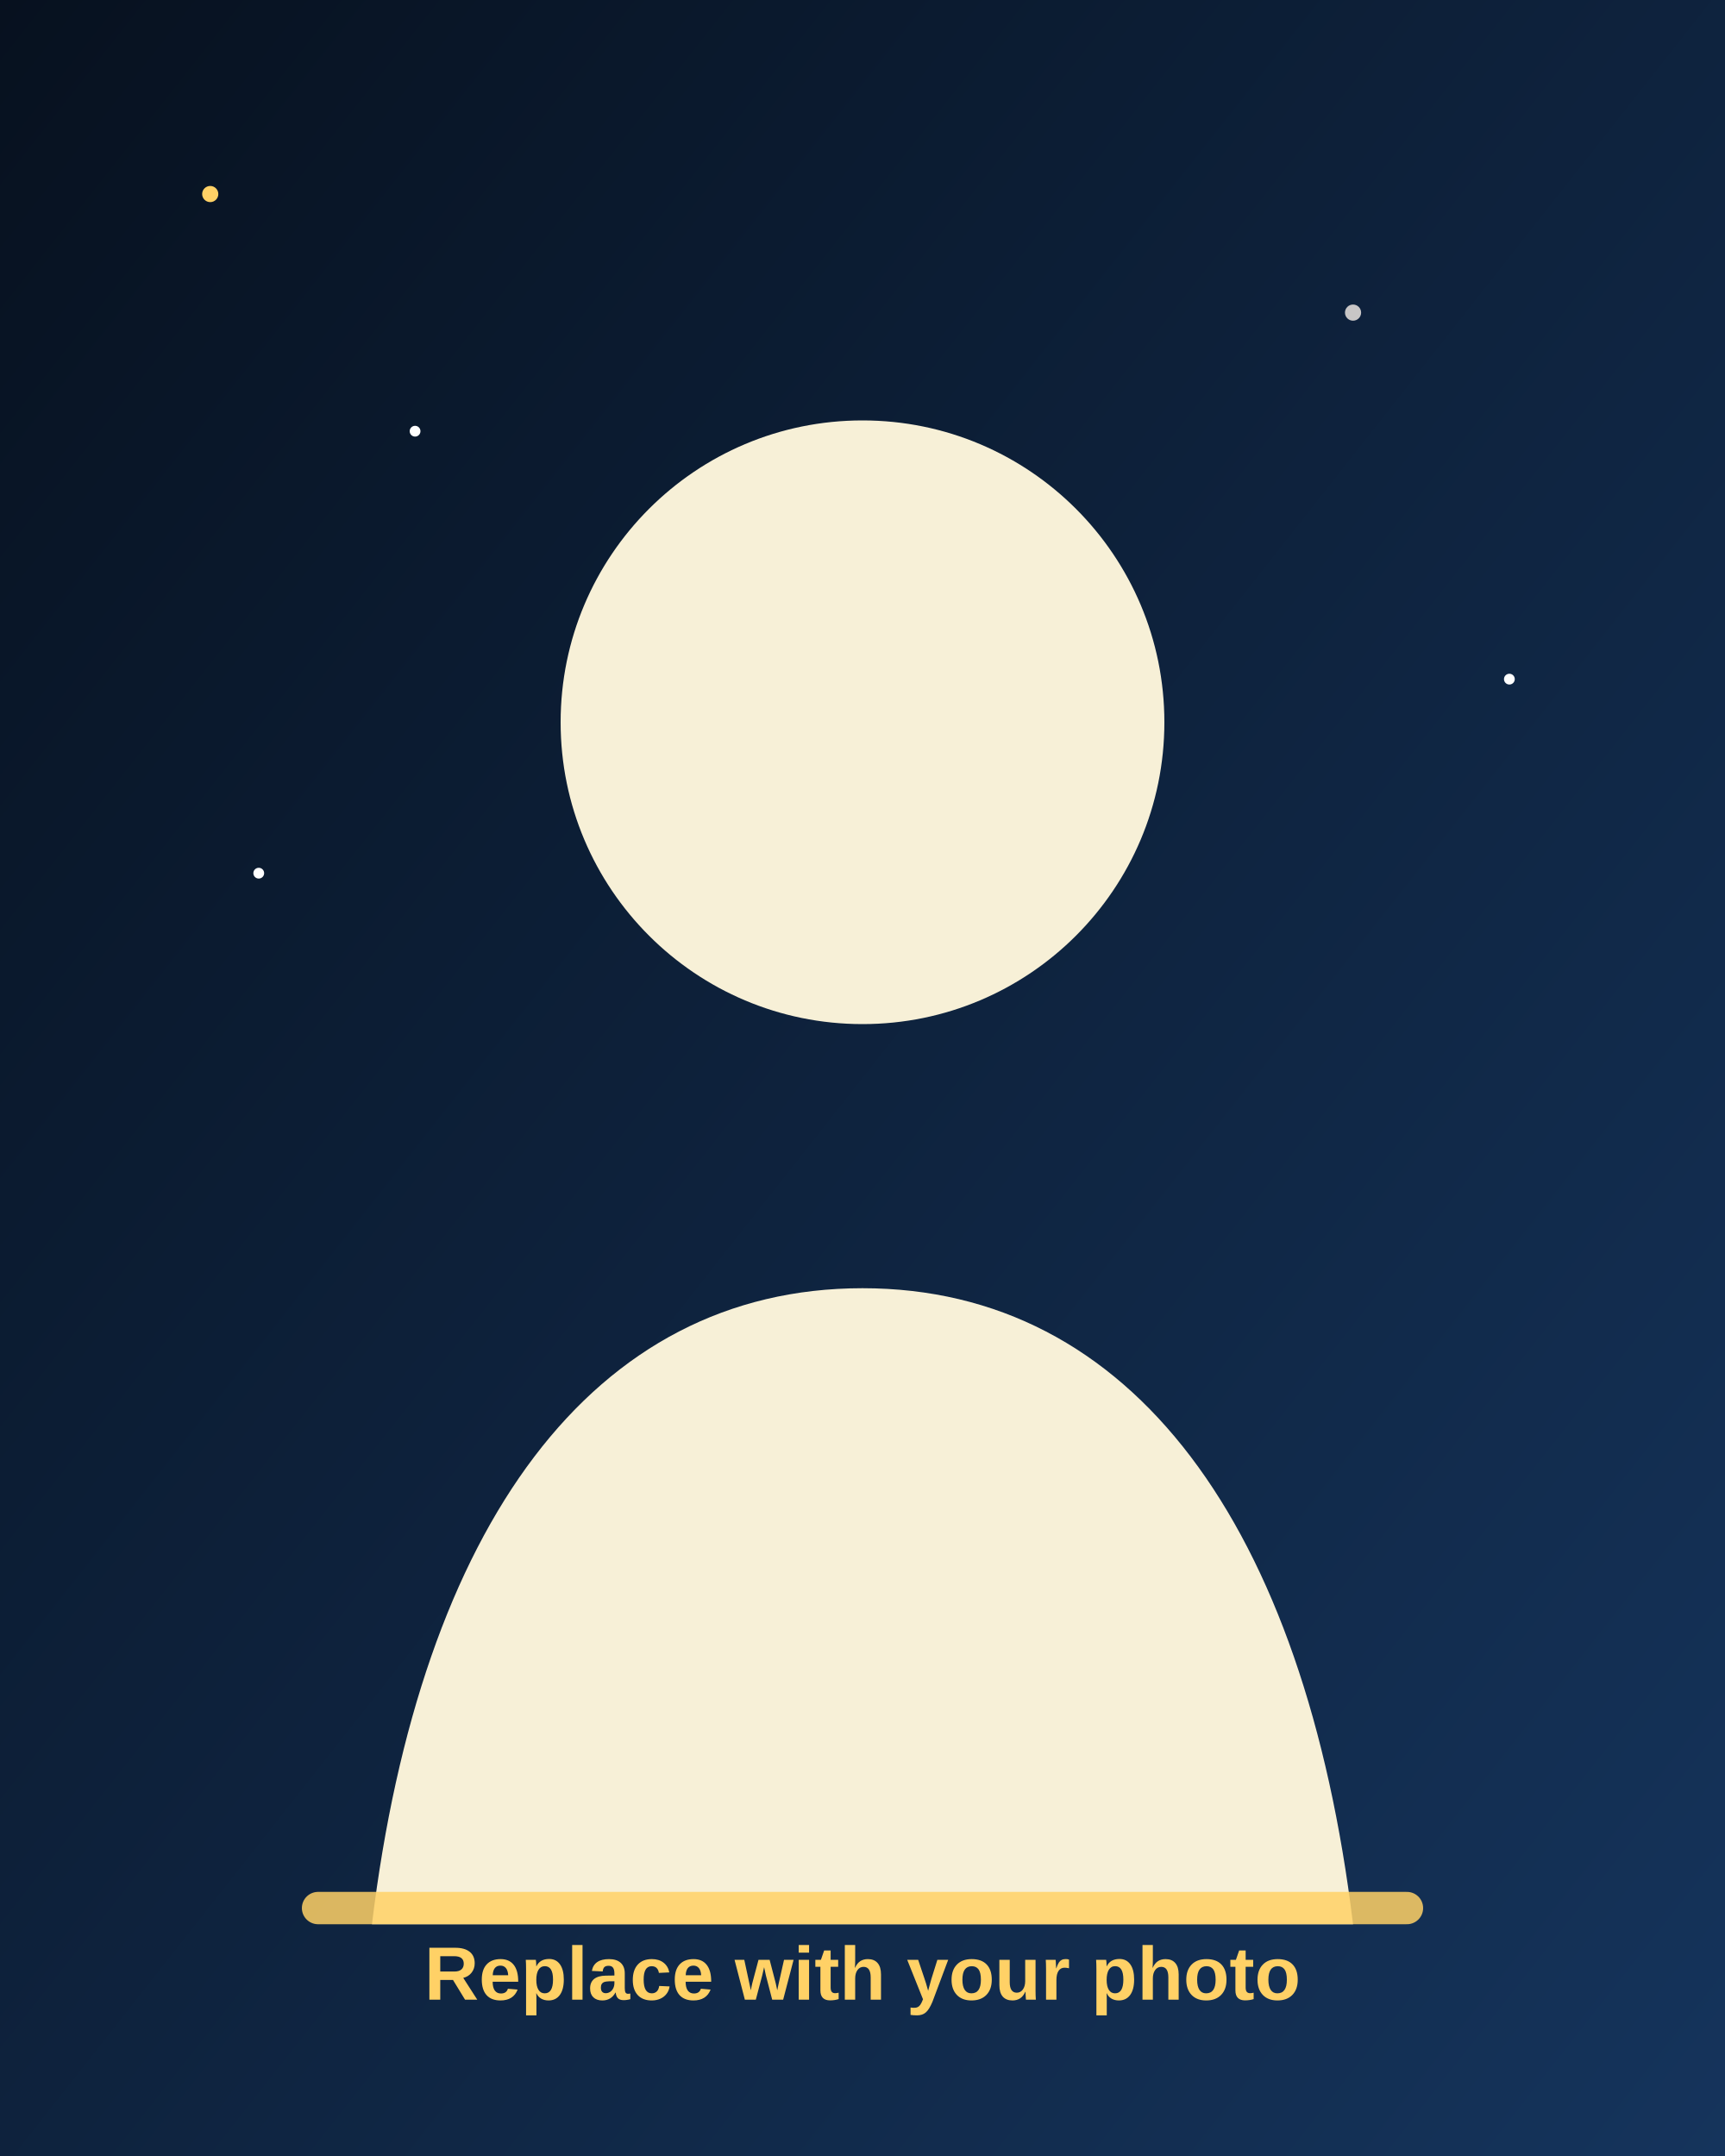
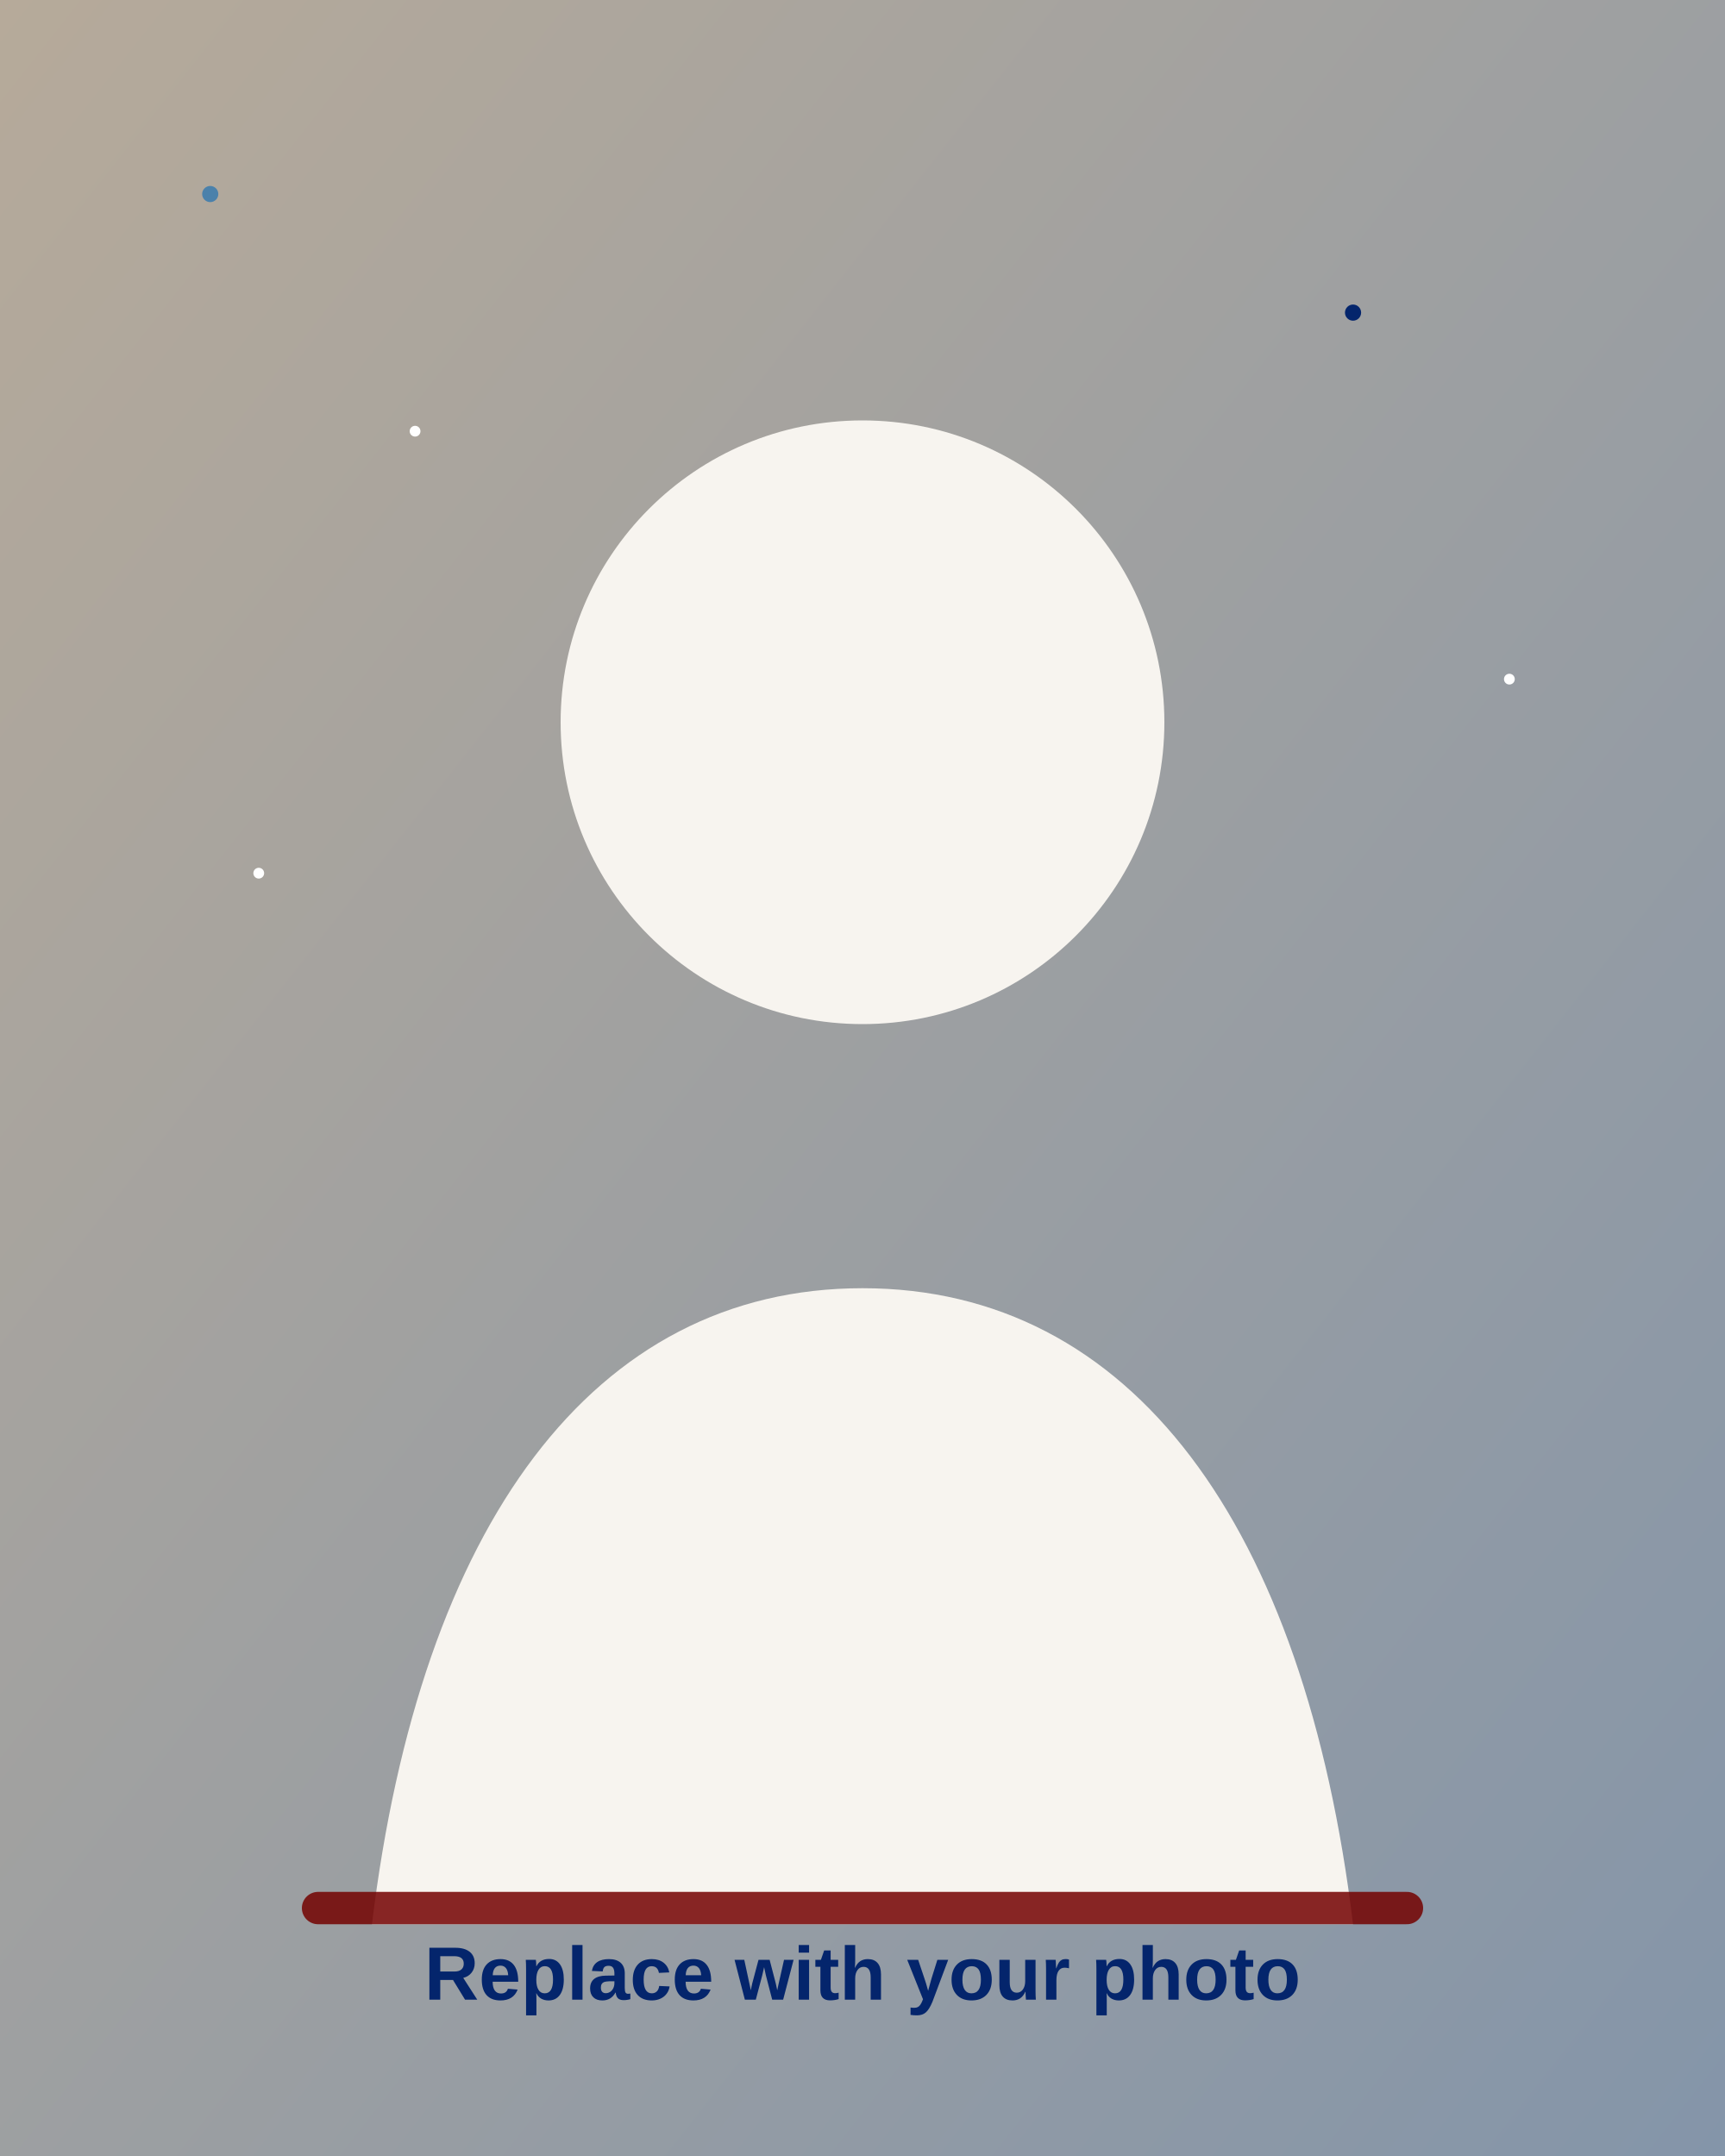
<svg xmlns="http://www.w3.org/2000/svg" viewBox="0 0 640 800" role="img" aria-labelledby="title desc">
  <defs>
    <linearGradient id="bg" x1="0" x2="1" y1="0" y2="1">
-       <stop offset="0" stop-color="#07111f" />
-       <stop offset="1" stop-color="#15345c" />
+       <stop offset="0" stop-color="#B6AA9A" />
+       <stop offset="1" stop-color="#8495A9" />
    </linearGradient>
  </defs>
  <rect width="640" height="800" fill="url(#bg)" />
-   <circle cx="78" cy="72" r="3" fill="#ffd166" />
+   <circle cx="78" cy="72" r="3" fill="#4B81AB" />
  <circle cx="154" cy="160" r="2" fill="#ffffff" />
-   <circle cx="502" cy="116" r="3" fill="#c8c6c6" />
+   <circle cx="502" cy="116" r="3" fill="#04256C" />
  <circle cx="560" cy="252" r="2" fill="#ffffff" />
  <circle cx="96" cy="324" r="2" fill="#ffffff" />
-   <circle cx="320" cy="268" r="112" fill="#f7f0d7" />
-   <path d="M138 714c18-148 82-236 182-236s164 88 182 236" fill="#f7f0d7" />
-   <path d="M118 708h404" stroke="#ffd166" stroke-width="12" stroke-linecap="round" opacity=".85" />
-   <text x="320" y="742" text-anchor="middle" font-family="Arial, sans-serif" font-size="28" font-weight="700" fill="#ffd166">
+   <circle cx="320" cy="268" r="112" fill="#f7f4ef" />
+   <path d="M138 714c18-148 82-236 182-236s164 88 182 236" fill="#f7f4ef" />
+   <path d="M118 708h404" stroke="#730100" stroke-width="12" stroke-linecap="round" opacity=".85" />
+   <text x="320" y="742" text-anchor="middle" font-family="Arial, sans-serif" font-size="28" font-weight="700" fill="#04256C">
    Replace with your photo
  </text>
</svg>
